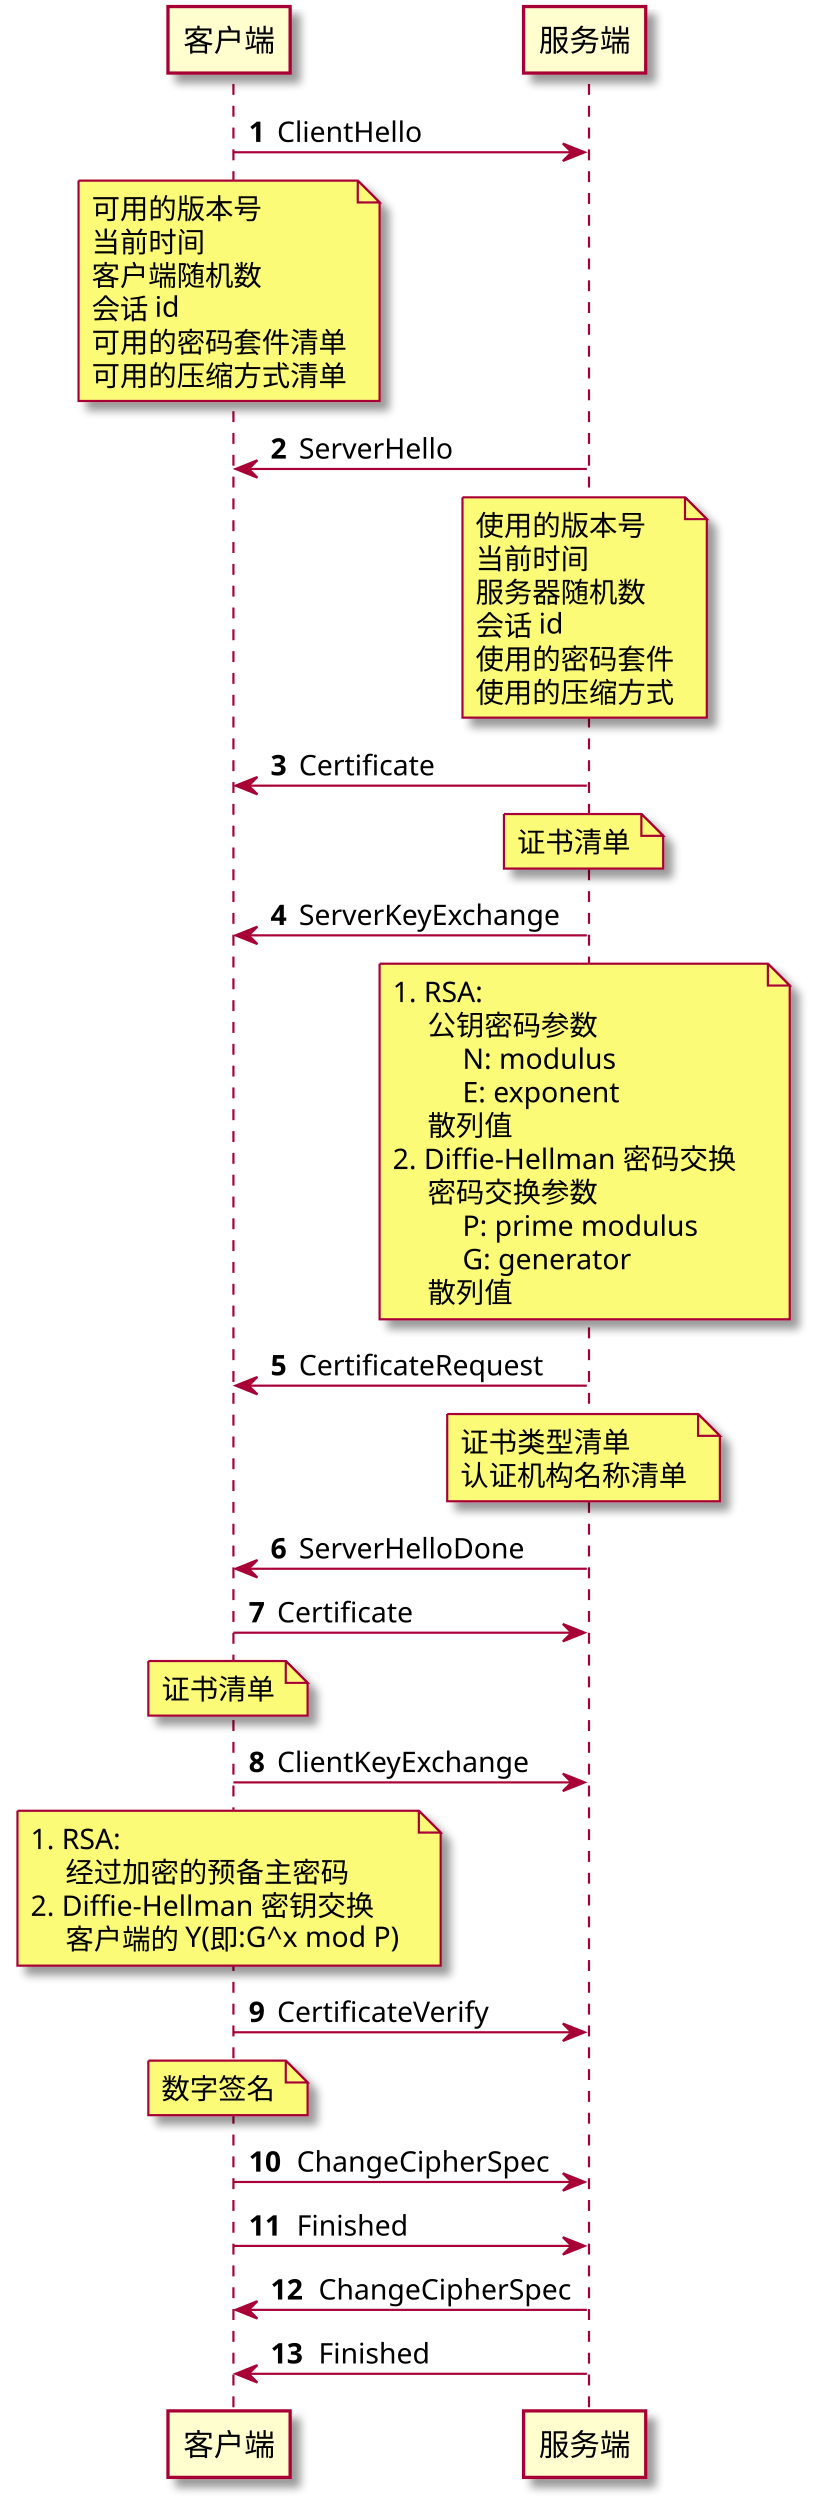
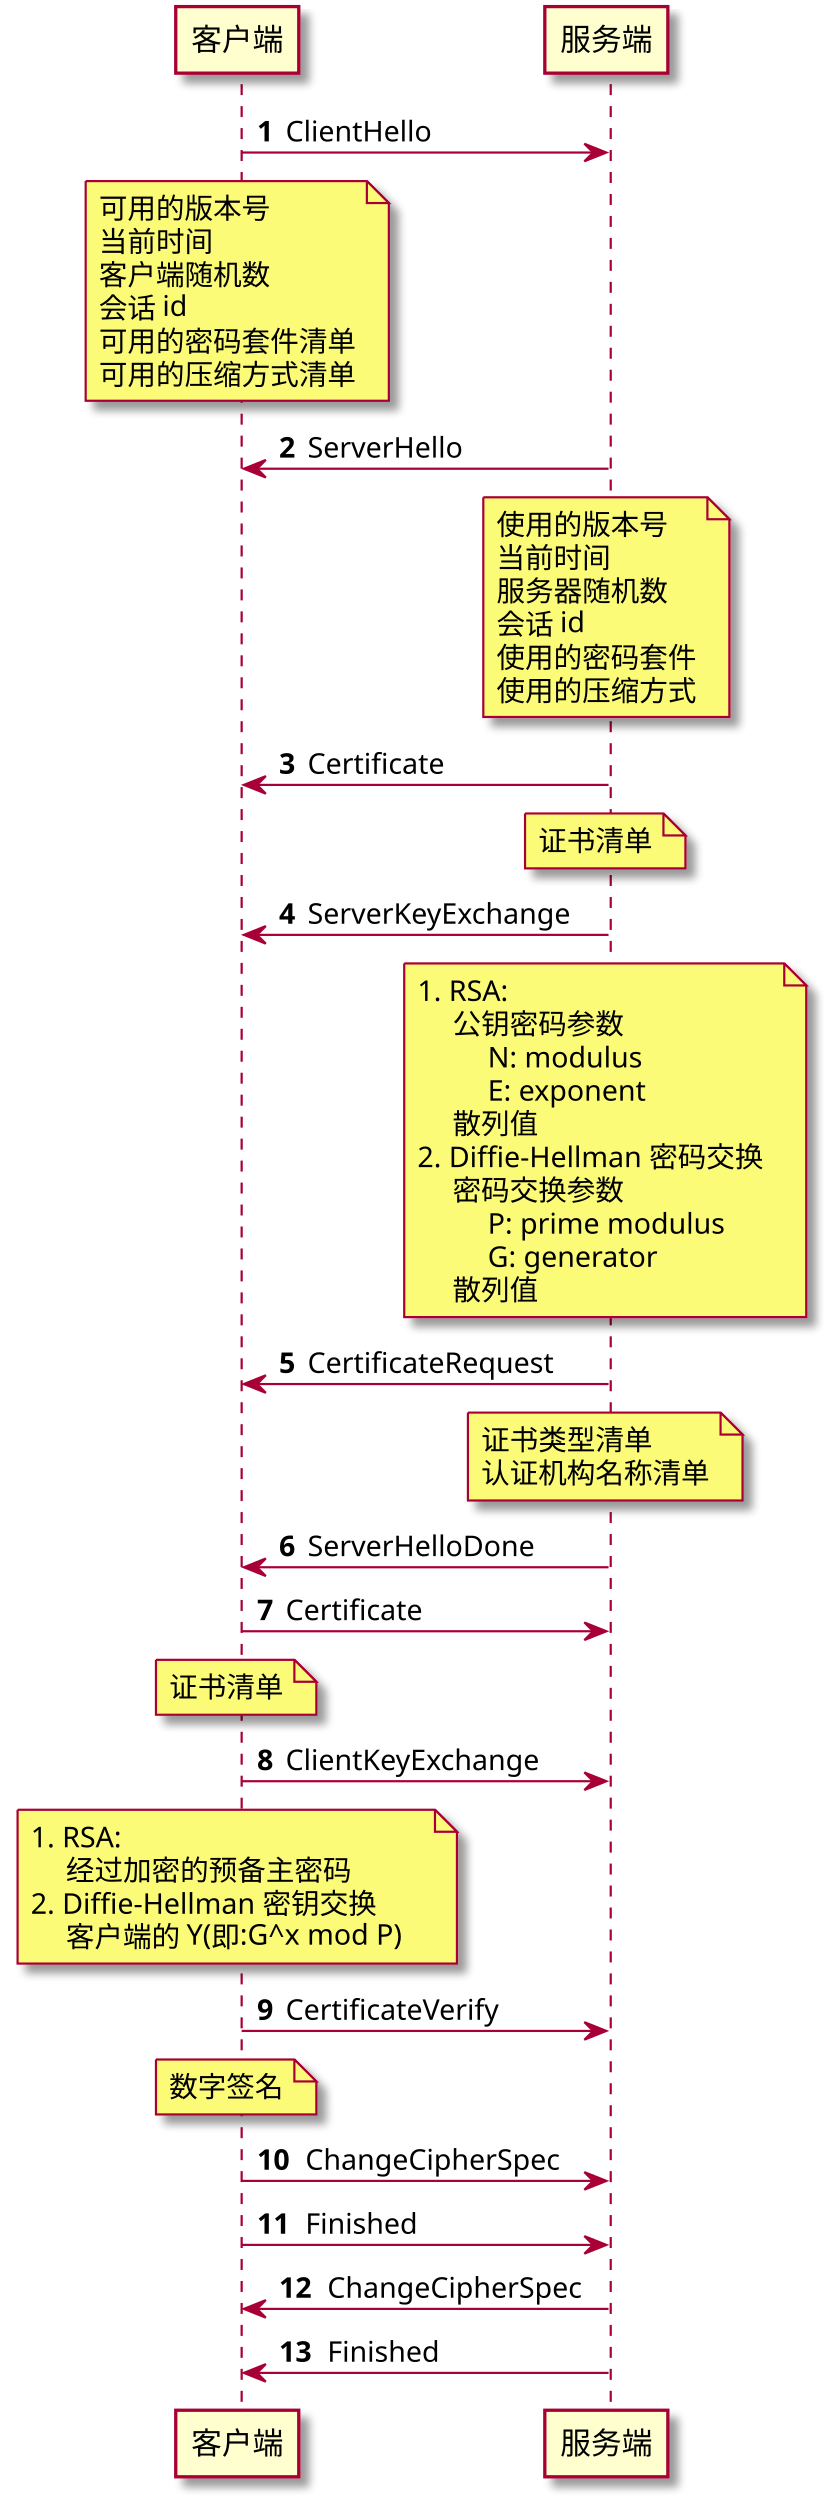
- <svg xmlns="http://www.w3.org/2000/svg" contentScriptType="application/ecmascript" contentStyleType="text/css" height="1146px" preserveAspectRatio="none" style="width:374px;height:1146px;" version="1.1" viewBox="0 0 374 1146" width="374px" zoomAndPan="magnify">
+ <svg xmlns="http://www.w3.org/2000/svg" contentScriptType="application/ecmascript" contentStyleType="text/css" height="1138px" preserveAspectRatio="none" style="width:379px;height:1138px;" version="1.1" viewBox="0 0 379 1138" width="379px" zoomAndPan="magnify">
  <defs>
    <filter height="300%" id="f1e4kvfzo2ey7w" width="300%" x="-1" y="-1">
      <feGaussianBlur result="blurOut" stdDeviation="2.0" />
      <feColorMatrix in="blurOut" result="blurOut2" type="matrix" values="0 0 0 0 0 0 0 0 0 0 0 0 0 0 0 0 0 0 .4 0" />
      <feOffset dx="4.0" dy="4.0" in="blurOut2" result="blurOut3" />
      <feBlend in="SourceGraphic" in2="blurOut3" mode="normal" />
    </filter>
  </defs>
  <g>
-     <line style="stroke: #A80036; stroke-width: 1.0; stroke-dasharray: 5.0,5.0;" x1="107" x2="107" y1="38.488" y2="1106.152" />
-     <line style="stroke: #A80036; stroke-width: 1.0; stroke-dasharray: 5.0,5.0;" x1="270" x2="270" y1="38.488" y2="1106.152" />
-     <rect fill="#FEFECE" filter="url(#f1e4kvfzo2ey7w)" height="30.488" style="stroke: #A80036; stroke-width: 1.5;" width="56" x="77" y="3" />
-     <text fill="#000000" font-family="sans-serif" font-size="14" lengthAdjust="spacingAndGlyphs" textLength="42" x="84" y="23.535">客户端</text>
-     <rect fill="#FEFECE" filter="url(#f1e4kvfzo2ey7w)" height="30.488" style="stroke: #A80036; stroke-width: 1.5;" width="56" x="77" y="1105.152" />
-     <text fill="#000000" font-family="sans-serif" font-size="14" lengthAdjust="spacingAndGlyphs" textLength="42" x="84" y="1125.688">客户端</text>
-     <rect fill="#FEFECE" filter="url(#f1e4kvfzo2ey7w)" height="30.488" style="stroke: #A80036; stroke-width: 1.5;" width="56" x="240" y="3" />
-     <text fill="#000000" font-family="sans-serif" font-size="14" lengthAdjust="spacingAndGlyphs" textLength="42" x="247" y="23.535">服务端</text>
-     <rect fill="#FEFECE" filter="url(#f1e4kvfzo2ey7w)" height="30.488" style="stroke: #A80036; stroke-width: 1.5;" width="56" x="240" y="1105.152" />
-     <text fill="#000000" font-family="sans-serif" font-size="14" lengthAdjust="spacingAndGlyphs" textLength="42" x="247" y="1125.688">服务端</text>
-     <polygon fill="#A80036" points="258,65.799,268,69.799,258,73.799,262,69.799" style="stroke: #A80036; stroke-width: 1.0;" />
-     <line style="stroke: #A80036; stroke-width: 1.0;" x1="107" x2="264" y1="69.799" y2="69.799" />
-     <text fill="#000000" font-family="sans-serif" font-size="13" font-weight="bold" lengthAdjust="spacingAndGlyphs" textLength="9" x="114" y="65.057">1</text>
-     <text fill="#000000" font-family="sans-serif" font-size="13" lengthAdjust="spacingAndGlyphs" textLength="70" x="127" y="65.057">ClientHello</text>
-     <path d="M36,82.799 L36,183.799 L174,183.799 L174,92.799 L164,82.799 L36,82.799 " fill="#FBFB77" filter="url(#f1e4kvfzo2ey7w)" style="stroke: #A80036; stroke-width: 1.0;" />
-     <path d="M164,82.799 L164,92.799 L174,92.799 L164,82.799 " fill="#FBFB77" style="stroke: #A80036; stroke-width: 1.0;" />
-     <text fill="#000000" font-family="sans-serif" font-size="13" lengthAdjust="spacingAndGlyphs" textLength="78" x="42" y="100.367">可用的版本号</text>
-     <text fill="#000000" font-family="sans-serif" font-size="13" lengthAdjust="spacingAndGlyphs" textLength="52" x="42" y="115.678">当前时间</text>
-     <text fill="#000000" font-family="sans-serif" font-size="13" lengthAdjust="spacingAndGlyphs" textLength="78" x="42" y="130.988">客户端随机数</text>
-     <text fill="#000000" font-family="sans-serif" font-size="13" lengthAdjust="spacingAndGlyphs" textLength="42" x="42" y="146.299">会话 id</text>
-     <text fill="#000000" font-family="sans-serif" font-size="13" lengthAdjust="spacingAndGlyphs" textLength="117" x="42" y="161.609">可用的密码套件清单</text>
-     <text fill="#000000" font-family="sans-serif" font-size="13" lengthAdjust="spacingAndGlyphs" textLength="117" x="42" y="176.92">可用的压缩方式清单</text>
-     <polygon fill="#A80036" points="118,210.973,108,214.973,118,218.973,114,214.973" style="stroke: #A80036; stroke-width: 1.0;" />
-     <line style="stroke: #A80036; stroke-width: 1.0;" x1="112" x2="269" y1="214.973" y2="214.973" />
-     <text fill="#000000" font-family="sans-serif" font-size="13" font-weight="bold" lengthAdjust="spacingAndGlyphs" textLength="9" x="124" y="210.231">2</text>
-     <text fill="#000000" font-family="sans-serif" font-size="13" lengthAdjust="spacingAndGlyphs" textLength="71" x="137" y="210.231">ServerHello</text>
-     <path d="M212,227.973 L212,328.973 L324,328.973 L324,237.973 L314,227.973 L212,227.973 " fill="#FBFB77" filter="url(#f1e4kvfzo2ey7w)" style="stroke: #A80036; stroke-width: 1.0;" />
-     <path d="M314,227.973 L314,237.973 L324,237.973 L314,227.973 " fill="#FBFB77" style="stroke: #A80036; stroke-width: 1.0;" />
-     <text fill="#000000" font-family="sans-serif" font-size="13" lengthAdjust="spacingAndGlyphs" textLength="78" x="218" y="245.541">使用的版本号</text>
-     <text fill="#000000" font-family="sans-serif" font-size="13" lengthAdjust="spacingAndGlyphs" textLength="52" x="218" y="260.852">当前时间</text>
-     <text fill="#000000" font-family="sans-serif" font-size="13" lengthAdjust="spacingAndGlyphs" textLength="78" x="218" y="276.162">服务器随机数</text>
-     <text fill="#000000" font-family="sans-serif" font-size="13" lengthAdjust="spacingAndGlyphs" textLength="42" x="218" y="291.473">会话 id</text>
-     <text fill="#000000" font-family="sans-serif" font-size="13" lengthAdjust="spacingAndGlyphs" textLength="91" x="218" y="306.783">使用的密码套件</text>
-     <text fill="#000000" font-family="sans-serif" font-size="13" lengthAdjust="spacingAndGlyphs" textLength="91" x="218" y="322.094">使用的压缩方式</text>
-     <polygon fill="#A80036" points="118,356.147,108,360.147,118,364.147,114,360.147" style="stroke: #A80036; stroke-width: 1.0;" />
-     <line style="stroke: #A80036; stroke-width: 1.0;" x1="112" x2="269" y1="360.147" y2="360.147" />
-     <text fill="#000000" font-family="sans-serif" font-size="13" font-weight="bold" lengthAdjust="spacingAndGlyphs" textLength="9" x="124" y="355.404">3</text>
-     <text fill="#000000" font-family="sans-serif" font-size="13" lengthAdjust="spacingAndGlyphs" textLength="65" x="137" y="355.404">Certificate</text>
-     <path d="M231,373.147 L231,398.147 L304,398.147 L304,383.147 L294,373.147 L231,373.147 " fill="#FBFB77" filter="url(#f1e4kvfzo2ey7w)" style="stroke: #A80036; stroke-width: 1.0;" />
-     <path d="M294,373.147 L294,383.147 L304,383.147 L294,373.147 " fill="#FBFB77" style="stroke: #A80036; stroke-width: 1.0;" />
-     <text fill="#000000" font-family="sans-serif" font-size="13" lengthAdjust="spacingAndGlyphs" textLength="52" x="237" y="390.715">证书清单</text>
-     <polygon fill="#A80036" points="118,424.768,108,428.768,118,432.768,114,428.768" style="stroke: #A80036; stroke-width: 1.0;" />
-     <line style="stroke: #A80036; stroke-width: 1.0;" x1="112" x2="269" y1="428.768" y2="428.768" />
-     <text fill="#000000" font-family="sans-serif" font-size="13" font-weight="bold" lengthAdjust="spacingAndGlyphs" textLength="9" x="124" y="424.025">4</text>
-     <text fill="#000000" font-family="sans-serif" font-size="13" lengthAdjust="spacingAndGlyphs" textLength="120" x="137" y="424.025">ServerKeyExchange</text>
-     <path d="M174,441.768 L174,604.768 L362,604.768 L362,451.768 L352,441.768 L174,441.768 " fill="#FBFB77" filter="url(#f1e4kvfzo2ey7w)" style="stroke: #A80036; stroke-width: 1.0;" />
-     <path d="M352,441.768 L352,451.768 L362,451.768 L352,441.768 " fill="#FBFB77" style="stroke: #A80036; stroke-width: 1.0;" />
-     <text fill="#000000" font-family="sans-serif" font-size="13" lengthAdjust="spacingAndGlyphs" textLength="44" x="180" y="459.336">1. RSA:</text>
-     <text fill="#000000" font-family="sans-serif" font-size="13" lengthAdjust="spacingAndGlyphs" textLength="78" x="196" y="474.647">公钥密码参数</text>
-     <text fill="#000000" font-family="sans-serif" font-size="13" lengthAdjust="spacingAndGlyphs" textLength="73" x="212" y="489.957">N: modulus</text>
-     <text fill="#000000" font-family="sans-serif" font-size="13" lengthAdjust="spacingAndGlyphs" textLength="74" x="212" y="505.268">E: exponent</text>
-     <text fill="#000000" font-family="sans-serif" font-size="13" lengthAdjust="spacingAndGlyphs" textLength="39" x="196" y="520.578">散列值</text>
-     <text fill="#000000" font-family="sans-serif" font-size="13" lengthAdjust="spacingAndGlyphs" textLength="167" x="180" y="535.889">2. Diffie-Hellman 密码交换</text>
-     <text fill="#000000" font-family="sans-serif" font-size="13" lengthAdjust="spacingAndGlyphs" textLength="78" x="196" y="551.199">密码交换参数</text>
-     <text fill="#000000" font-family="sans-serif" font-size="13" lengthAdjust="spacingAndGlyphs" textLength="110" x="212" y="566.51">P: prime modulus</text>
-     <text fill="#000000" font-family="sans-serif" font-size="13" lengthAdjust="spacingAndGlyphs" textLength="77" x="212" y="581.82">G: generator</text>
-     <text fill="#000000" font-family="sans-serif" font-size="13" lengthAdjust="spacingAndGlyphs" textLength="39" x="196" y="597.131">散列值</text>
-     <polygon fill="#A80036" points="118,631.184,108,635.184,118,639.184,114,635.184" style="stroke: #A80036; stroke-width: 1.0;" />
-     <line style="stroke: #A80036; stroke-width: 1.0;" x1="112" x2="269" y1="635.184" y2="635.184" />
-     <text fill="#000000" font-family="sans-serif" font-size="13" font-weight="bold" lengthAdjust="spacingAndGlyphs" textLength="9" x="124" y="630.441">5</text>
-     <text fill="#000000" font-family="sans-serif" font-size="13" lengthAdjust="spacingAndGlyphs" textLength="115" x="137" y="630.441">CertificateRequest</text>
-     <path d="M205,648.184 L205,688.184 L330,688.184 L330,658.184 L320,648.184 L205,648.184 " fill="#FBFB77" filter="url(#f1e4kvfzo2ey7w)" style="stroke: #A80036; stroke-width: 1.0;" />
-     <path d="M320,648.184 L320,658.184 L330,658.184 L320,648.184 " fill="#FBFB77" style="stroke: #A80036; stroke-width: 1.0;" />
-     <text fill="#000000" font-family="sans-serif" font-size="13" lengthAdjust="spacingAndGlyphs" textLength="78" x="211" y="665.752">证书类型清单</text>
-     <text fill="#000000" font-family="sans-serif" font-size="13" lengthAdjust="spacingAndGlyphs" textLength="104" x="211" y="681.062">认证机构名称清单</text>
-     <polygon fill="#A80036" points="118,715.115,108,719.115,118,723.115,114,719.115" style="stroke: #A80036; stroke-width: 1.0;" />
-     <line style="stroke: #A80036; stroke-width: 1.0;" x1="112" x2="269" y1="719.115" y2="719.115" />
-     <text fill="#000000" font-family="sans-serif" font-size="13" font-weight="bold" lengthAdjust="spacingAndGlyphs" textLength="9" x="124" y="714.373">6</text>
-     <text fill="#000000" font-family="sans-serif" font-size="13" lengthAdjust="spacingAndGlyphs" textLength="104" x="137" y="714.373">ServerHelloDone</text>
-     <polygon fill="#A80036" points="258,744.426,268,748.426,258,752.426,262,748.426" style="stroke: #A80036; stroke-width: 1.0;" />
-     <line style="stroke: #A80036; stroke-width: 1.0;" x1="107" x2="264" y1="748.426" y2="748.426" />
-     <text fill="#000000" font-family="sans-serif" font-size="13" font-weight="bold" lengthAdjust="spacingAndGlyphs" textLength="9" x="114" y="743.684">7</text>
-     <text fill="#000000" font-family="sans-serif" font-size="13" lengthAdjust="spacingAndGlyphs" textLength="65" x="127" y="743.684">Certificate</text>
-     <path d="M68,761.426 L68,786.426 L141,786.426 L141,771.426 L131,761.426 L68,761.426 " fill="#FBFB77" filter="url(#f1e4kvfzo2ey7w)" style="stroke: #A80036; stroke-width: 1.0;" />
-     <path d="M131,761.426 L131,771.426 L141,771.426 L131,761.426 " fill="#FBFB77" style="stroke: #A80036; stroke-width: 1.0;" />
-     <text fill="#000000" font-family="sans-serif" font-size="13" lengthAdjust="spacingAndGlyphs" textLength="52" x="74" y="778.994">证书清单</text>
-     <polygon fill="#A80036" points="258,813.047,268,817.047,258,821.047,262,817.047" style="stroke: #A80036; stroke-width: 1.0;" />
-     <line style="stroke: #A80036; stroke-width: 1.0;" x1="107" x2="264" y1="817.047" y2="817.047" />
-     <text fill="#000000" font-family="sans-serif" font-size="13" font-weight="bold" lengthAdjust="spacingAndGlyphs" textLength="9" x="114" y="812.305">8</text>
-     <text fill="#000000" font-family="sans-serif" font-size="13" lengthAdjust="spacingAndGlyphs" textLength="119" x="127" y="812.305">ClientKeyExchange</text>
-     <path d="M8,830.047 L8,901.047 L202,901.047 L202,840.047 L192,830.047 L8,830.047 " fill="#FBFB77" filter="url(#f1e4kvfzo2ey7w)" style="stroke: #A80036; stroke-width: 1.0;" />
-     <path d="M192,830.047 L192,840.047 L202,840.047 L192,830.047 " fill="#FBFB77" style="stroke: #A80036; stroke-width: 1.0;" />
-     <text fill="#000000" font-family="sans-serif" font-size="13" lengthAdjust="spacingAndGlyphs" textLength="44" x="14" y="847.615">1. RSA:</text>
-     <text fill="#000000" font-family="sans-serif" font-size="13" lengthAdjust="spacingAndGlyphs" textLength="130" x="30" y="862.926">经过加密的预备主密码</text>
-     <text fill="#000000" font-family="sans-serif" font-size="13" lengthAdjust="spacingAndGlyphs" textLength="167" x="14" y="878.236">2. Diffie-Hellman 密钥交换</text>
-     <text fill="#000000" font-family="sans-serif" font-size="13" lengthAdjust="spacingAndGlyphs" textLength="157" x="30" y="893.547">客户端的 Y(即:G^x mod P)</text>
-     <polygon fill="#A80036" points="258,927.6,268,931.6,258,935.6,262,931.6" style="stroke: #A80036; stroke-width: 1.0;" />
-     <line style="stroke: #A80036; stroke-width: 1.0;" x1="107" x2="264" y1="931.6" y2="931.6" />
-     <text fill="#000000" font-family="sans-serif" font-size="13" font-weight="bold" lengthAdjust="spacingAndGlyphs" textLength="9" x="114" y="926.857">9</text>
-     <text fill="#000000" font-family="sans-serif" font-size="13" lengthAdjust="spacingAndGlyphs" textLength="101" x="127" y="926.857">CertificateVerify</text>
-     <path d="M68,944.6 L68,969.6 L141,969.6 L141,954.6 L131,944.6 L68,944.6 " fill="#FBFB77" filter="url(#f1e4kvfzo2ey7w)" style="stroke: #A80036; stroke-width: 1.0;" />
-     <path d="M131,944.6 L131,954.6 L141,954.6 L131,944.6 " fill="#FBFB77" style="stroke: #A80036; stroke-width: 1.0;" />
-     <text fill="#000000" font-family="sans-serif" font-size="13" lengthAdjust="spacingAndGlyphs" textLength="52" x="74" y="962.168">数字签名</text>
-     <polygon fill="#A80036" points="258,996.221,268,1000.221,258,1004.221,262,1000.221" style="stroke: #A80036; stroke-width: 1.0;" />
-     <line style="stroke: #A80036; stroke-width: 1.0;" x1="107" x2="264" y1="1000.221" y2="1000.221" />
-     <text fill="#000000" font-family="sans-serif" font-size="13" font-weight="bold" lengthAdjust="spacingAndGlyphs" textLength="18" x="114" y="995.479">10</text>
-     <text fill="#000000" font-family="sans-serif" font-size="13" lengthAdjust="spacingAndGlyphs" textLength="117" x="136" y="995.479">ChangeCipherSpec</text>
-     <polygon fill="#A80036" points="258,1025.531,268,1029.531,258,1033.531,262,1029.531" style="stroke: #A80036; stroke-width: 1.0;" />
-     <line style="stroke: #A80036; stroke-width: 1.0;" x1="107" x2="264" y1="1029.531" y2="1029.531" />
-     <text fill="#000000" font-family="sans-serif" font-size="13" font-weight="bold" lengthAdjust="spacingAndGlyphs" textLength="18" x="114" y="1024.789">11</text>
-     <text fill="#000000" font-family="sans-serif" font-size="13" lengthAdjust="spacingAndGlyphs" textLength="53" x="136" y="1024.789">Finished</text>
-     <polygon fill="#A80036" points="118,1054.842,108,1058.842,118,1062.842,114,1058.842" style="stroke: #A80036; stroke-width: 1.0;" />
-     <line style="stroke: #A80036; stroke-width: 1.0;" x1="112" x2="269" y1="1058.842" y2="1058.842" />
-     <text fill="#000000" font-family="sans-serif" font-size="13" font-weight="bold" lengthAdjust="spacingAndGlyphs" textLength="18" x="124" y="1054.1">12</text>
-     <text fill="#000000" font-family="sans-serif" font-size="13" lengthAdjust="spacingAndGlyphs" textLength="117" x="146" y="1054.1">ChangeCipherSpec</text>
-     <polygon fill="#A80036" points="118,1084.152,108,1088.152,118,1092.152,114,1088.152" style="stroke: #A80036; stroke-width: 1.0;" />
-     <line style="stroke: #A80036; stroke-width: 1.0;" x1="112" x2="269" y1="1088.152" y2="1088.152" />
-     <text fill="#000000" font-family="sans-serif" font-size="13" font-weight="bold" lengthAdjust="spacingAndGlyphs" textLength="18" x="124" y="1083.41">13</text>
-     <text fill="#000000" font-family="sans-serif" font-size="13" lengthAdjust="spacingAndGlyphs" textLength="53" x="146" y="1083.41">Finished</text>
+     <line style="stroke: #A80036; stroke-width: 1.0; stroke-dasharray: 5.0,5.0;" x1="110" x2="110" y1="38.297" y2="1098.141" />
+     <line style="stroke: #A80036; stroke-width: 1.0; stroke-dasharray: 5.0,5.0;" x1="278" x2="278" y1="38.297" y2="1098.141" />
+     <rect fill="#FEFECE" filter="url(#f1e4kvfzo2ey7w)" height="30.297" style="stroke: #A80036; stroke-width: 1.5;" width="56" x="80" y="3" />
+     <text fill="#000000" font-family="sans-serif" font-size="14" lengthAdjust="spacingAndGlyphs" textLength="42" x="87" y="22.995">客户端</text>
+     <rect fill="#FEFECE" filter="url(#f1e4kvfzo2ey7w)" height="30.297" style="stroke: #A80036; stroke-width: 1.5;" width="56" x="80" y="1097.141" />
+     <text fill="#000000" font-family="sans-serif" font-size="14" lengthAdjust="spacingAndGlyphs" textLength="42" x="87" y="1117.136">客户端</text>
+     <rect fill="#FEFECE" filter="url(#f1e4kvfzo2ey7w)" height="30.297" style="stroke: #A80036; stroke-width: 1.5;" width="56" x="248" y="3" />
+     <text fill="#000000" font-family="sans-serif" font-size="14" lengthAdjust="spacingAndGlyphs" textLength="42" x="255" y="22.995">服务端</text>
+     <rect fill="#FEFECE" filter="url(#f1e4kvfzo2ey7w)" height="30.297" style="stroke: #A80036; stroke-width: 1.5;" width="56" x="248" y="1097.141" />
+     <text fill="#000000" font-family="sans-serif" font-size="14" lengthAdjust="spacingAndGlyphs" textLength="42" x="255" y="1117.136">服务端</text>
+     <polygon fill="#A80036" points="266,65.43,276,69.43,266,73.43,270,69.43" style="stroke: #A80036; stroke-width: 1.0;" />
+     <line style="stroke: #A80036; stroke-width: 1.0;" x1="110" x2="272" y1="69.43" y2="69.43" />
+     <text fill="#000000" font-family="sans-serif" font-size="13" font-weight="bold" lengthAdjust="spacingAndGlyphs" textLength="9" x="117" y="64.364">1</text>
+     <text fill="#000000" font-family="sans-serif" font-size="13" lengthAdjust="spacingAndGlyphs" textLength="68" x="130" y="64.364">ClientHello</text>
+     <path d="M39,82.43 L39,182.43 L177,182.43 L177,92.43 L167,82.43 L39,82.43 " fill="#FBFB77" filter="url(#f1e4kvfzo2ey7w)" style="stroke: #A80036; stroke-width: 1.0;" />
+     <path d="M167,82.43 L167,92.43 L177,92.43 L167,82.43 " fill="#FBFB77" style="stroke: #A80036; stroke-width: 1.0;" />
+     <text fill="#000000" font-family="sans-serif" font-size="13" lengthAdjust="spacingAndGlyphs" textLength="78" x="45" y="99.497">可用的版本号</text>
+     <text fill="#000000" font-family="sans-serif" font-size="13" lengthAdjust="spacingAndGlyphs" textLength="52" x="45" y="114.629">当前时间</text>
+     <text fill="#000000" font-family="sans-serif" font-size="13" lengthAdjust="spacingAndGlyphs" textLength="78" x="45" y="129.762">客户端随机数</text>
+     <text fill="#000000" font-family="sans-serif" font-size="13" lengthAdjust="spacingAndGlyphs" textLength="41" x="45" y="144.895">会话 id</text>
+     <text fill="#000000" font-family="sans-serif" font-size="13" lengthAdjust="spacingAndGlyphs" textLength="117" x="45" y="160.028">可用的密码套件清单</text>
+     <text fill="#000000" font-family="sans-serif" font-size="13" lengthAdjust="spacingAndGlyphs" textLength="117" x="45" y="175.161">可用的压缩方式清单</text>
+     <polygon fill="#A80036" points="121,209.359,111,213.359,121,217.359,117,213.359" style="stroke: #A80036; stroke-width: 1.0;" />
+     <line style="stroke: #A80036; stroke-width: 1.0;" x1="115" x2="277" y1="213.359" y2="213.359" />
+     <text fill="#000000" font-family="sans-serif" font-size="13" font-weight="bold" lengthAdjust="spacingAndGlyphs" textLength="9" x="127" y="208.293">2</text>
+     <text fill="#000000" font-family="sans-serif" font-size="13" lengthAdjust="spacingAndGlyphs" textLength="74" x="140" y="208.293">ServerHello</text>
+     <path d="M220,226.359 L220,326.359 L332,326.359 L332,236.359 L322,226.359 L220,226.359 " fill="#FBFB77" filter="url(#f1e4kvfzo2ey7w)" style="stroke: #A80036; stroke-width: 1.0;" />
+     <path d="M322,226.359 L322,236.359 L332,236.359 L322,226.359 " fill="#FBFB77" style="stroke: #A80036; stroke-width: 1.0;" />
+     <text fill="#000000" font-family="sans-serif" font-size="13" lengthAdjust="spacingAndGlyphs" textLength="78" x="226" y="243.426">使用的版本号</text>
+     <text fill="#000000" font-family="sans-serif" font-size="13" lengthAdjust="spacingAndGlyphs" textLength="52" x="226" y="258.559">当前时间</text>
+     <text fill="#000000" font-family="sans-serif" font-size="13" lengthAdjust="spacingAndGlyphs" textLength="78" x="226" y="273.692">服务器随机数</text>
+     <text fill="#000000" font-family="sans-serif" font-size="13" lengthAdjust="spacingAndGlyphs" textLength="41" x="226" y="288.825">会话 id</text>
+     <text fill="#000000" font-family="sans-serif" font-size="13" lengthAdjust="spacingAndGlyphs" textLength="91" x="226" y="303.957">使用的密码套件</text>
+     <text fill="#000000" font-family="sans-serif" font-size="13" lengthAdjust="spacingAndGlyphs" textLength="91" x="226" y="319.09">使用的压缩方式</text>
+     <polygon fill="#A80036" points="121,353.289,111,357.289,121,361.289,117,357.289" style="stroke: #A80036; stroke-width: 1.0;" />
+     <line style="stroke: #A80036; stroke-width: 1.0;" x1="115" x2="277" y1="357.289" y2="357.289" />
+     <text fill="#000000" font-family="sans-serif" font-size="13" font-weight="bold" lengthAdjust="spacingAndGlyphs" textLength="9" x="127" y="352.223">3</text>
+     <text fill="#000000" font-family="sans-serif" font-size="13" lengthAdjust="spacingAndGlyphs" textLength="65" x="140" y="352.223">Certificate</text>
+     <path d="M239,370.289 L239,395.289 L312,395.289 L312,380.289 L302,370.289 L239,370.289 " fill="#FBFB77" filter="url(#f1e4kvfzo2ey7w)" style="stroke: #A80036; stroke-width: 1.0;" />
+     <path d="M302,370.289 L302,380.289 L312,380.289 L302,370.289 " fill="#FBFB77" style="stroke: #A80036; stroke-width: 1.0;" />
+     <text fill="#000000" font-family="sans-serif" font-size="13" lengthAdjust="spacingAndGlyphs" textLength="52" x="245" y="387.356">证书清单</text>
+     <polygon fill="#A80036" points="121,421.555,111,425.555,121,429.555,117,425.555" style="stroke: #A80036; stroke-width: 1.0;" />
+     <line style="stroke: #A80036; stroke-width: 1.0;" x1="115" x2="277" y1="425.555" y2="425.555" />
+     <text fill="#000000" font-family="sans-serif" font-size="13" font-weight="bold" lengthAdjust="spacingAndGlyphs" textLength="9" x="127" y="420.489">4</text>
+     <text fill="#000000" font-family="sans-serif" font-size="13" lengthAdjust="spacingAndGlyphs" textLength="127" x="140" y="420.489">ServerKeyExchange</text>
+     <path d="M184,438.555 L184,599.555 L367,599.555 L367,448.555 L357,438.555 L184,438.555 " fill="#FBFB77" filter="url(#f1e4kvfzo2ey7w)" style="stroke: #A80036; stroke-width: 1.0;" />
+     <path d="M357,438.555 L357,448.555 L367,448.555 L357,438.555 " fill="#FBFB77" style="stroke: #A80036; stroke-width: 1.0;" />
+     <text fill="#000000" font-family="sans-serif" font-size="13" lengthAdjust="spacingAndGlyphs" textLength="46" x="190" y="455.622">1. RSA:</text>
+     <text fill="#000000" font-family="sans-serif" font-size="13" lengthAdjust="spacingAndGlyphs" textLength="78" x="206" y="470.754">公钥密码参数</text>
+     <text fill="#000000" font-family="sans-serif" font-size="13" lengthAdjust="spacingAndGlyphs" textLength="73" x="222" y="485.887">N: modulus</text>
+     <text fill="#000000" font-family="sans-serif" font-size="13" lengthAdjust="spacingAndGlyphs" textLength="76" x="222" y="501.02">E: exponent</text>
+     <text fill="#000000" font-family="sans-serif" font-size="13" lengthAdjust="spacingAndGlyphs" textLength="39" x="206" y="516.153">散列值</text>
+     <text fill="#000000" font-family="sans-serif" font-size="13" lengthAdjust="spacingAndGlyphs" textLength="162" x="190" y="531.286">2. Diffie-Hellman 密码交换</text>
+     <text fill="#000000" font-family="sans-serif" font-size="13" lengthAdjust="spacingAndGlyphs" textLength="78" x="206" y="546.418">密码交换参数</text>
+     <text fill="#000000" font-family="sans-serif" font-size="13" lengthAdjust="spacingAndGlyphs" textLength="112" x="222" y="561.551">P: prime modulus</text>
+     <text fill="#000000" font-family="sans-serif" font-size="13" lengthAdjust="spacingAndGlyphs" textLength="81" x="222" y="576.684">G: generator</text>
+     <text fill="#000000" font-family="sans-serif" font-size="13" lengthAdjust="spacingAndGlyphs" textLength="39" x="206" y="591.817">散列值</text>
+     <polygon fill="#A80036" points="121,626.016,111,630.016,121,634.016,117,630.016" style="stroke: #A80036; stroke-width: 1.0;" />
+     <line style="stroke: #A80036; stroke-width: 1.0;" x1="115" x2="277" y1="630.016" y2="630.016" />
+     <text fill="#000000" font-family="sans-serif" font-size="13" font-weight="bold" lengthAdjust="spacingAndGlyphs" textLength="9" x="127" y="624.95">5</text>
+     <text fill="#000000" font-family="sans-serif" font-size="13" lengthAdjust="spacingAndGlyphs" textLength="117" x="140" y="624.95">CertificateRequest</text>
+     <path d="M213,643.016 L213,683.016 L338,683.016 L338,653.016 L328,643.016 L213,643.016 " fill="#FBFB77" filter="url(#f1e4kvfzo2ey7w)" style="stroke: #A80036; stroke-width: 1.0;" />
+     <path d="M328,643.016 L328,653.016 L338,653.016 L328,643.016 " fill="#FBFB77" style="stroke: #A80036; stroke-width: 1.0;" />
+     <text fill="#000000" font-family="sans-serif" font-size="13" lengthAdjust="spacingAndGlyphs" textLength="78" x="219" y="660.082">证书类型清单</text>
+     <text fill="#000000" font-family="sans-serif" font-size="13" lengthAdjust="spacingAndGlyphs" textLength="104" x="219" y="675.215">认证机构名称清单</text>
+     <polygon fill="#A80036" points="121,709.414,111,713.414,121,717.414,117,713.414" style="stroke: #A80036; stroke-width: 1.0;" />
+     <line style="stroke: #A80036; stroke-width: 1.0;" x1="115" x2="277" y1="713.414" y2="713.414" />
+     <text fill="#000000" font-family="sans-serif" font-size="13" font-weight="bold" lengthAdjust="spacingAndGlyphs" textLength="9" x="127" y="708.348">6</text>
+     <text fill="#000000" font-family="sans-serif" font-size="13" lengthAdjust="spacingAndGlyphs" textLength="108" x="140" y="708.348">ServerHelloDone</text>
+     <polygon fill="#A80036" points="266,738.547,276,742.547,266,746.547,270,742.547" style="stroke: #A80036; stroke-width: 1.0;" />
+     <line style="stroke: #A80036; stroke-width: 1.0;" x1="110" x2="272" y1="742.547" y2="742.547" />
+     <text fill="#000000" font-family="sans-serif" font-size="13" font-weight="bold" lengthAdjust="spacingAndGlyphs" textLength="9" x="117" y="737.481">7</text>
+     <text fill="#000000" font-family="sans-serif" font-size="13" lengthAdjust="spacingAndGlyphs" textLength="65" x="130" y="737.481">Certificate</text>
+     <path d="M71,755.547 L71,780.547 L144,780.547 L144,765.547 L134,755.547 L71,755.547 " fill="#FBFB77" filter="url(#f1e4kvfzo2ey7w)" style="stroke: #A80036; stroke-width: 1.0;" />
+     <path d="M134,755.547 L134,765.547 L144,765.547 L134,755.547 " fill="#FBFB77" style="stroke: #A80036; stroke-width: 1.0;" />
+     <text fill="#000000" font-family="sans-serif" font-size="13" lengthAdjust="spacingAndGlyphs" textLength="52" x="77" y="772.614">证书清单</text>
+     <polygon fill="#A80036" points="266,806.812,276,810.812,266,814.812,270,810.812" style="stroke: #A80036; stroke-width: 1.0;" />
+     <line style="stroke: #A80036; stroke-width: 1.0;" x1="110" x2="272" y1="810.812" y2="810.812" />
+     <text fill="#000000" font-family="sans-serif" font-size="13" font-weight="bold" lengthAdjust="spacingAndGlyphs" textLength="9" x="117" y="805.747">8</text>
+     <text fill="#000000" font-family="sans-serif" font-size="13" lengthAdjust="spacingAndGlyphs" textLength="121" x="130" y="805.747">ClientKeyExchange</text>
+     <path d="M8,823.812 L8,893.812 L208,893.812 L208,833.812 L198,823.812 L8,823.812 " fill="#FBFB77" filter="url(#f1e4kvfzo2ey7w)" style="stroke: #A80036; stroke-width: 1.0;" />
+     <path d="M198,823.812 L198,833.812 L208,833.812 L198,823.812 " fill="#FBFB77" style="stroke: #A80036; stroke-width: 1.0;" />
+     <text fill="#000000" font-family="sans-serif" font-size="13" lengthAdjust="spacingAndGlyphs" textLength="46" x="14" y="840.879">1. RSA:</text>
+     <text fill="#000000" font-family="sans-serif" font-size="13" lengthAdjust="spacingAndGlyphs" textLength="130" x="30" y="856.012">经过加密的预备主密码</text>
+     <text fill="#000000" font-family="sans-serif" font-size="13" lengthAdjust="spacingAndGlyphs" textLength="162" x="14" y="871.145">2. Diffie-Hellman 密钥交换</text>
+     <text fill="#000000" font-family="sans-serif" font-size="13" lengthAdjust="spacingAndGlyphs" textLength="163" x="30" y="886.278">客户端的 Y(即:G^x mod P)</text>
+     <polygon fill="#A80036" points="266,920.477,276,924.477,266,928.477,270,924.477" style="stroke: #A80036; stroke-width: 1.0;" />
+     <line style="stroke: #A80036; stroke-width: 1.0;" x1="110" x2="272" y1="924.477" y2="924.477" />
+     <text fill="#000000" font-family="sans-serif" font-size="13" font-weight="bold" lengthAdjust="spacingAndGlyphs" textLength="9" x="117" y="919.411">9</text>
+     <text fill="#000000" font-family="sans-serif" font-size="13" lengthAdjust="spacingAndGlyphs" textLength="101" x="130" y="919.411">CertificateVerify</text>
+     <path d="M71,937.477 L71,962.477 L144,962.477 L144,947.477 L134,937.477 L71,937.477 " fill="#FBFB77" filter="url(#f1e4kvfzo2ey7w)" style="stroke: #A80036; stroke-width: 1.0;" />
+     <path d="M134,937.477 L134,947.477 L144,947.477 L134,937.477 " fill="#FBFB77" style="stroke: #A80036; stroke-width: 1.0;" />
+     <text fill="#000000" font-family="sans-serif" font-size="13" lengthAdjust="spacingAndGlyphs" textLength="52" x="77" y="954.543">数字签名</text>
+     <polygon fill="#A80036" points="266,988.742,276,992.742,266,996.742,270,992.742" style="stroke: #A80036; stroke-width: 1.0;" />
+     <line style="stroke: #A80036; stroke-width: 1.0;" x1="110" x2="272" y1="992.742" y2="992.742" />
+     <text fill="#000000" font-family="sans-serif" font-size="13" font-weight="bold" lengthAdjust="spacingAndGlyphs" textLength="18" x="117" y="987.676">10</text>
+     <text fill="#000000" font-family="sans-serif" font-size="13" lengthAdjust="spacingAndGlyphs" textLength="122" x="139" y="987.676">ChangeCipherSpec</text>
+     <polygon fill="#A80036" points="266,1017.875,276,1021.875,266,1025.875,270,1021.875" style="stroke: #A80036; stroke-width: 1.0;" />
+     <line style="stroke: #A80036; stroke-width: 1.0;" x1="110" x2="272" y1="1021.875" y2="1021.875" />
+     <text fill="#000000" font-family="sans-serif" font-size="13" font-weight="bold" lengthAdjust="spacingAndGlyphs" textLength="18" x="117" y="1016.809">11</text>
+     <text fill="#000000" font-family="sans-serif" font-size="13" lengthAdjust="spacingAndGlyphs" textLength="52" x="139" y="1016.809">Finished</text>
+     <polygon fill="#A80036" points="121,1047.008,111,1051.008,121,1055.008,117,1051.008" style="stroke: #A80036; stroke-width: 1.0;" />
+     <line style="stroke: #A80036; stroke-width: 1.0;" x1="115" x2="277" y1="1051.008" y2="1051.008" />
+     <text fill="#000000" font-family="sans-serif" font-size="13" font-weight="bold" lengthAdjust="spacingAndGlyphs" textLength="18" x="127" y="1045.942">12</text>
+     <text fill="#000000" font-family="sans-serif" font-size="13" lengthAdjust="spacingAndGlyphs" textLength="122" x="149" y="1045.942">ChangeCipherSpec</text>
+     <polygon fill="#A80036" points="121,1076.141,111,1080.141,121,1084.141,117,1080.141" style="stroke: #A80036; stroke-width: 1.0;" />
+     <line style="stroke: #A80036; stroke-width: 1.0;" x1="115" x2="277" y1="1080.141" y2="1080.141" />
+     <text fill="#000000" font-family="sans-serif" font-size="13" font-weight="bold" lengthAdjust="spacingAndGlyphs" textLength="18" x="127" y="1075.075">13</text>
+     <text fill="#000000" font-family="sans-serif" font-size="13" lengthAdjust="spacingAndGlyphs" textLength="52" x="149" y="1075.075">Finished</text>
  </g>
</svg>
